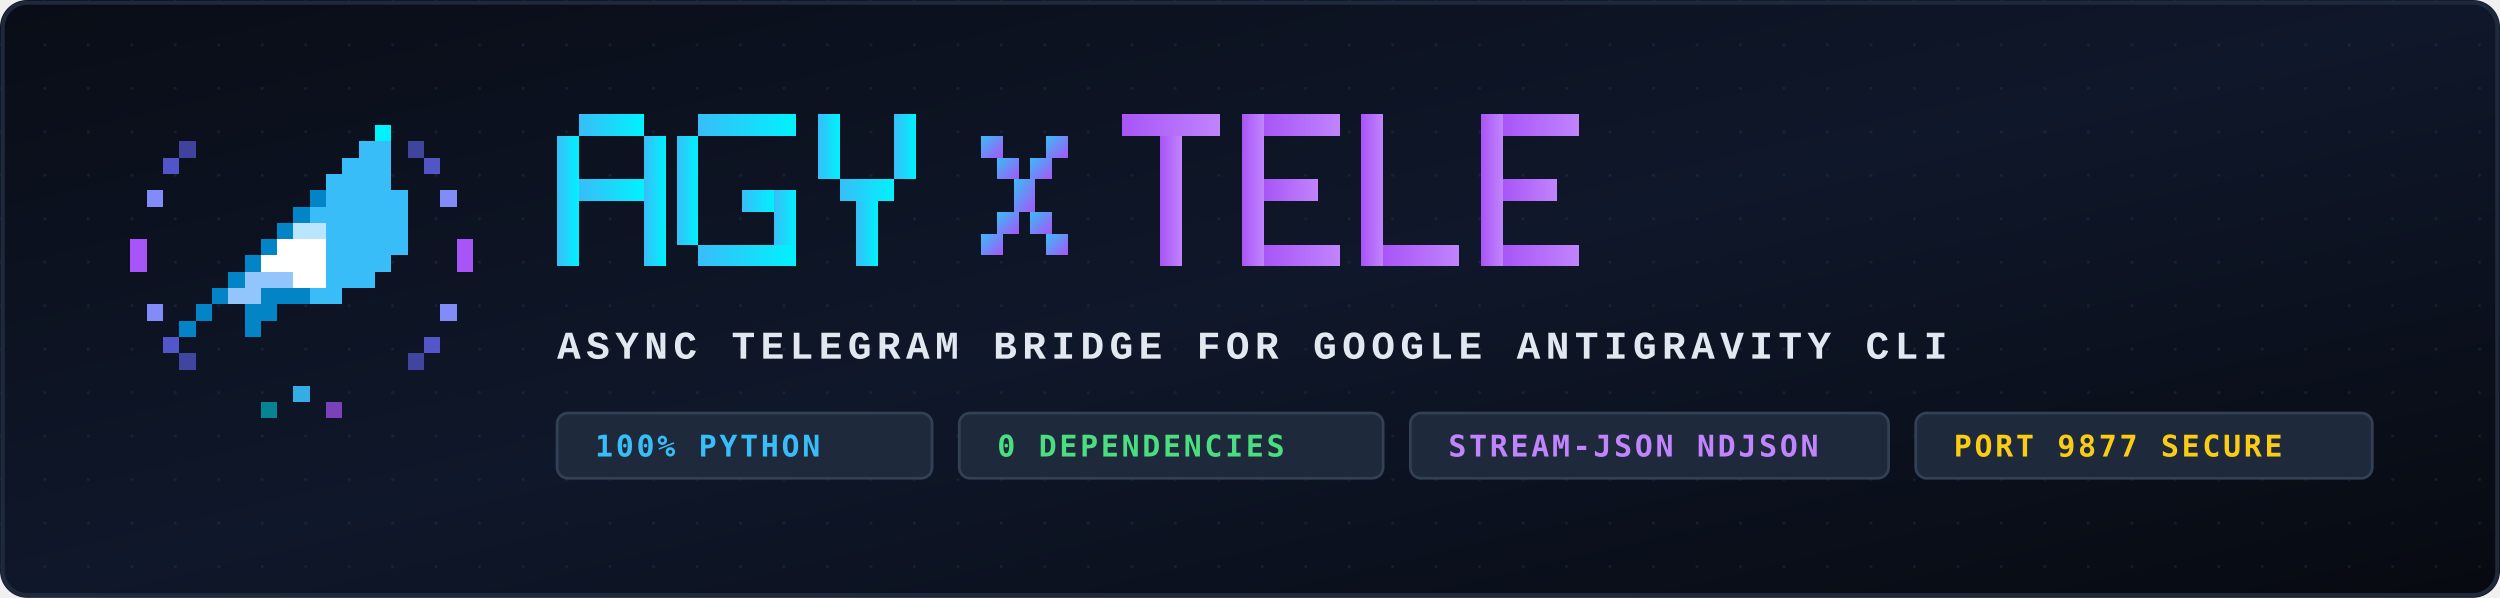
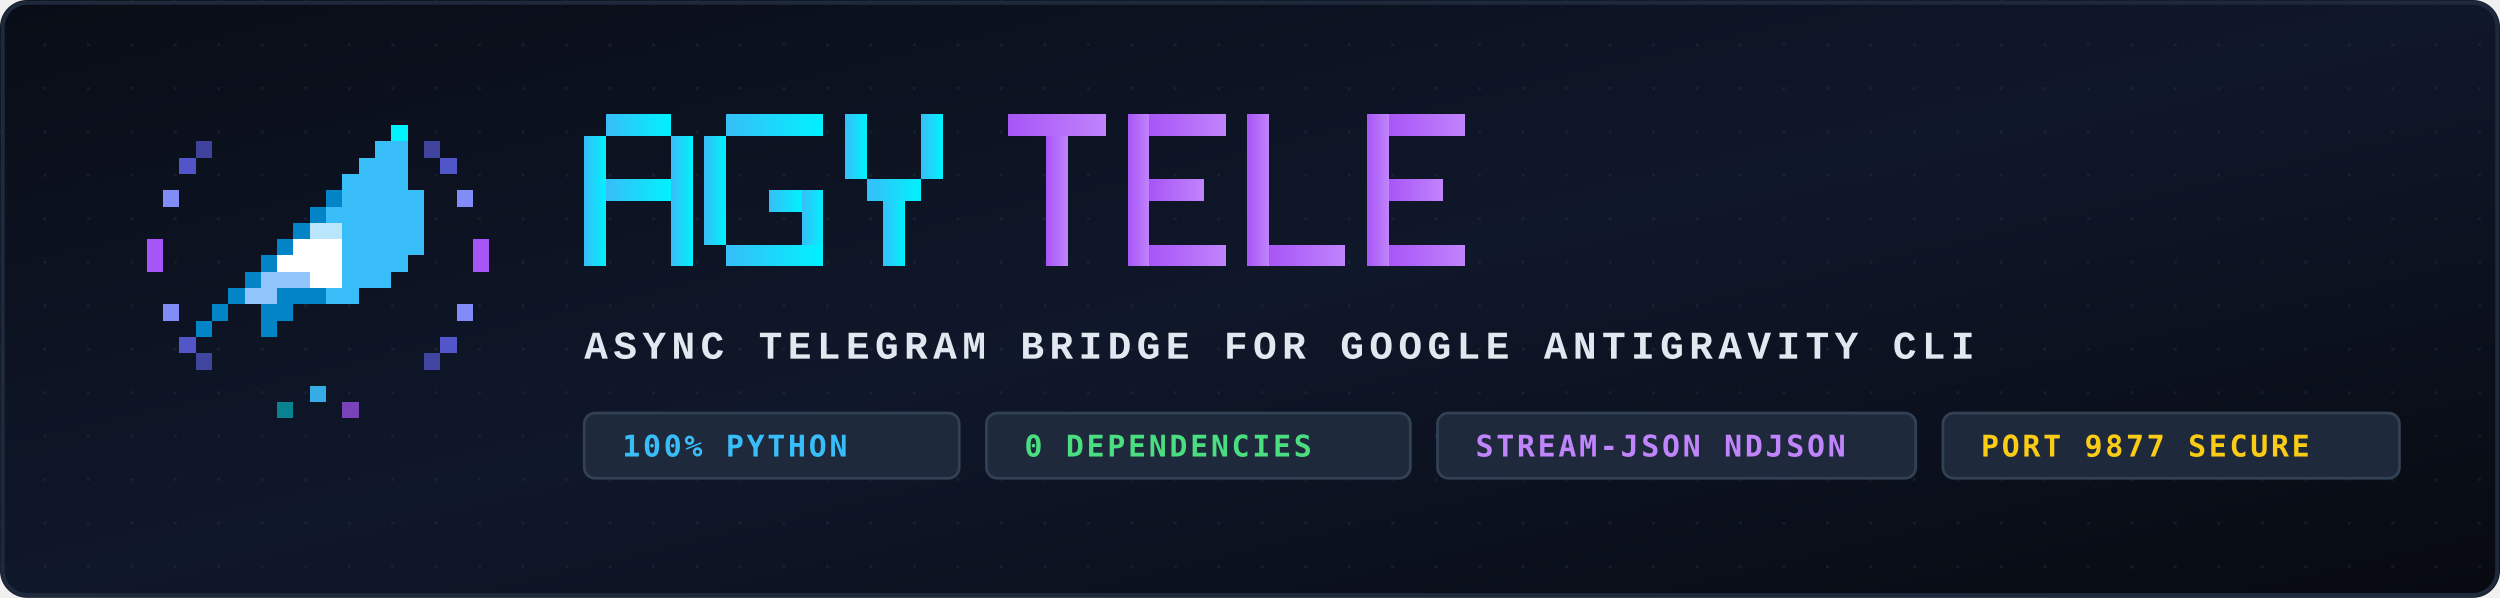
<svg xmlns="http://www.w3.org/2000/svg" viewBox="0 0 920 220" width="100%" height="100%">
  <defs>
    <linearGradient id="bgGrad" x1="0%" y1="0%" x2="100%" y2="100%">
      <stop offset="0%" stop-color="#090d16" />
      <stop offset="50%" stop-color="#0f172a" />
      <stop offset="100%" stop-color="#070a10" />
    </linearGradient>
    <linearGradient id="cyanGrad" x1="0%" y1="0%" x2="100%" y2="0%">
      <stop offset="0%" stop-color="#38bdf8" />
      <stop offset="100%" stop-color="#00f2fe" />
    </linearGradient>
    <linearGradient id="purpleGrad" x1="0%" y1="0%" x2="100%" y2="0%">
      <stop offset="0%" stop-color="#a855f7" />
      <stop offset="100%" stop-color="#c084fc" />
    </linearGradient>
-     <linearGradient id="crossGrad" x1="0%" y1="0%" x2="100%" y2="100%">
-       <stop offset="0%" stop-color="#38bdf8" />
-       <stop offset="100%" stop-color="#a855f7" />
-     </linearGradient>
    <pattern id="pixelGrid" width="16" height="16" patternUnits="userSpaceOnUse">
      <rect width="1" height="1" fill="#334155" opacity="0.3" />
    </pattern>
-     <filter id="neonGlow" x="-20%" y="-20%" width="140%" height="140%">
-       <feGaussianBlur stdDeviation="3" result="blur" />
-       <feMerge>
-         <feMergeNode in="blur" />
-         <feMergeNode in="SourceGraphic" />
-       </feMerge>
-     </filter>
  </defs>
  <rect width="920" height="220" rx="10" fill="url(#bgGrad)" />
  <rect width="920" height="220" rx="10" fill="url(#pixelGrid)" />
  <rect x="1" y="1" width="918" height="218" rx="9" fill="none" stroke="#1e293b" stroke-width="1.5" />
-   <g transform="translate(42, 34)" shape-rendering="crispEdges">
+   <g transform="translate(48, 34)" shape-rendering="crispEdges">
    <rect x="24" y="18" width="6" height="6" fill="#6366f1" opacity="0.6" />
    <rect x="18" y="24" width="6" height="6" fill="#6366f1" opacity="0.8" />
    <rect x="12" y="36" width="6" height="6" fill="#818cf8" />
    <rect x="6" y="54" width="6" height="12" fill="#a855f7" />
    <rect x="12" y="78" width="6" height="6" fill="#818cf8" />
    <rect x="18" y="90" width="6" height="6" fill="#6366f1" opacity="0.8" />
    <rect x="24" y="96" width="6" height="6" fill="#6366f1" opacity="0.6" />
    <rect x="108" y="18" width="6" height="6" fill="#6366f1" opacity="0.6" />
    <rect x="114" y="24" width="6" height="6" fill="#6366f1" opacity="0.8" />
    <rect x="120" y="36" width="6" height="6" fill="#818cf8" />
    <rect x="126" y="54" width="6" height="12" fill="#a855f7" />
    <rect x="120" y="78" width="6" height="6" fill="#818cf8" />
    <rect x="114" y="90" width="6" height="6" fill="#6366f1" opacity="0.8" />
    <rect x="108" y="96" width="6" height="6" fill="#6366f1" opacity="0.6" />
    <rect x="96" y="12" width="6" height="6" fill="#00f2fe" />
    <rect x="90" y="18" width="12" height="6" fill="#38bdf8" />
    <rect x="84" y="24" width="18" height="6" fill="#38bdf8" />
    <rect x="78" y="30" width="24" height="6" fill="#38bdf8" />
    <rect x="72" y="36" width="6" height="6" fill="#0284c7" />
    <rect x="78" y="36" width="30" height="6" fill="#38bdf8" />
    <rect x="66" y="42" width="6" height="6" fill="#0284c7" />
    <rect x="72" y="42" width="36" height="6" fill="#38bdf8" />
    <rect x="60" y="48" width="6" height="6" fill="#0284c7" />
    <rect x="66" y="48" width="12" height="6" fill="#bae6fd" />
    <rect x="78" y="48" width="30" height="6" fill="#38bdf8" />
    <rect x="54" y="54" width="6" height="6" fill="#0284c7" />
    <rect x="60" y="54" width="18" height="6" fill="#ffffff" />
    <rect x="78" y="54" width="30" height="6" fill="#38bdf8" />
    <rect x="48" y="60" width="6" height="6" fill="#0284c7" />
    <rect x="54" y="60" width="24" height="6" fill="#ffffff" />
    <rect x="78" y="60" width="24" height="6" fill="#38bdf8" />
    <rect x="42" y="66" width="6" height="6" fill="#0284c7" />
    <rect x="48" y="66" width="18" height="6" fill="#93c5fd" />
    <rect x="66" y="66" width="12" height="6" fill="#ffffff" />
    <rect x="78" y="66" width="18" height="6" fill="#38bdf8" />
    <rect x="36" y="72" width="6" height="6" fill="#0284c7" />
    <rect x="42" y="72" width="12" height="6" fill="#93c5fd" />
    <rect x="54" y="72" width="18" height="6" fill="#0284c7" />
    <rect x="72" y="72" width="12" height="6" fill="#38bdf8" />
    <rect x="30" y="78" width="6" height="6" fill="#0284c7" />
    <rect x="48" y="78" width="12" height="6" fill="#0284c7" />
    <rect x="24" y="84" width="6" height="6" fill="#0284c7" />
    <rect x="48" y="84" width="6" height="6" fill="#0284c7" />
    <rect x="66" y="108" width="6" height="6" fill="#38bdf8" opacity="0.9" />
    <rect x="78" y="114" width="6" height="6" fill="#a855f7" opacity="0.7" />
    <rect x="54" y="114" width="6" height="6" fill="#00f2fe" opacity="0.5" />
  </g>
-   <g transform="translate(205, 34)">
+   <g transform="translate(215, 34)">
    <g fill="url(#cyanGrad)" shape-rendering="crispEdges">
      <rect x="0" y="16" width="8" height="48" />
      <rect x="8" y="8" width="24" height="8" />
      <rect x="32" y="16" width="8" height="48" />
      <rect x="8" y="32" width="24" height="8" />
      <rect x="52" y="8" width="36" height="8" />
      <rect x="44" y="16" width="8" height="40" />
      <rect x="52" y="56" width="36" height="8" />
      <rect x="80" y="36" width="8" height="20" />
      <rect x="68" y="36" width="12" height="8" />
      <rect x="96" y="8" width="8" height="24" />
      <rect x="124" y="8" width="8" height="24" />
      <rect x="104" y="32" width="20" height="8" />
      <rect x="110" y="40" width="8" height="24" />
    </g>
-     <g transform="translate(156, 12)" fill="url(#crossGrad)" shape-rendering="crispEdges">
-       <rect x="0" y="4" width="8" height="8" />
-       <rect x="24" y="4" width="8" height="8" />
-       <rect x="6" y="12" width="8" height="8" />
-       <rect x="18" y="12" width="8" height="8" />
-       <rect x="12" y="20" width="8" height="12" />
-       <rect x="6" y="32" width="8" height="8" />
-       <rect x="18" y="32" width="8" height="8" />
-       <rect x="0" y="40" width="8" height="8" />
-       <rect x="24" y="40" width="8" height="8" />
-     </g>
-     <g transform="translate(208, 0)" fill="url(#purpleGrad)" shape-rendering="crispEdges">
+     <g transform="translate(156, 0)" fill="url(#purpleGrad)" shape-rendering="crispEdges">
      <rect x="0" y="8" width="36" height="8" />
      <rect x="14" y="16" width="8" height="48" />
      <rect x="44" y="8" width="8" height="56" />
      <rect x="52" y="8" width="28" height="8" />
      <rect x="52" y="32" width="20" height="8" />
      <rect x="52" y="56" width="28" height="8" />
      <rect x="88" y="8" width="8" height="56" />
      <rect x="96" y="56" width="28" height="8" />
      <rect x="132" y="8" width="8" height="56" />
      <rect x="140" y="8" width="28" height="8" />
      <rect x="140" y="32" width="20" height="8" />
      <rect x="140" y="56" width="28" height="8" />
    </g>
    <text x="0" y="98" font-family="'JetBrains Mono', 'Fira Code', 'Courier New', monospace" font-size="14.5" font-weight="700" letter-spacing="2" fill="#e2e8f0">
      ASYNC TELEGRAM BRIDGE FOR GOOGLE ANTIGRAVITY CLI
    </text>
    <g transform="translate(0, 118)" font-family="'JetBrains Mono', monospace" font-size="11" font-weight="600" letter-spacing="1">
      <rect x="0" y="0" width="138" height="24" rx="4" fill="#1e293b" stroke="#334155" stroke-width="1" />
      <text x="14" y="16" fill="#38bdf8">100% PYTHON</text>
      <rect x="148" y="0" width="156" height="24" rx="4" fill="#1e293b" stroke="#334155" stroke-width="1" />
      <text x="162" y="16" fill="#4ade80">0 DEPENDENCIES</text>
      <rect x="314" y="0" width="176" height="24" rx="4" fill="#1e293b" stroke="#334155" stroke-width="1" />
      <text x="328" y="16" fill="#c084fc">STREAM-JSON NDJSON</text>
      <rect x="500" y="0" width="168" height="24" rx="4" fill="#1e293b" stroke="#334155" stroke-width="1" />
      <text x="514" y="16" fill="#facc15">PORT 9877 SECURE</text>
    </g>
  </g>
</svg>
